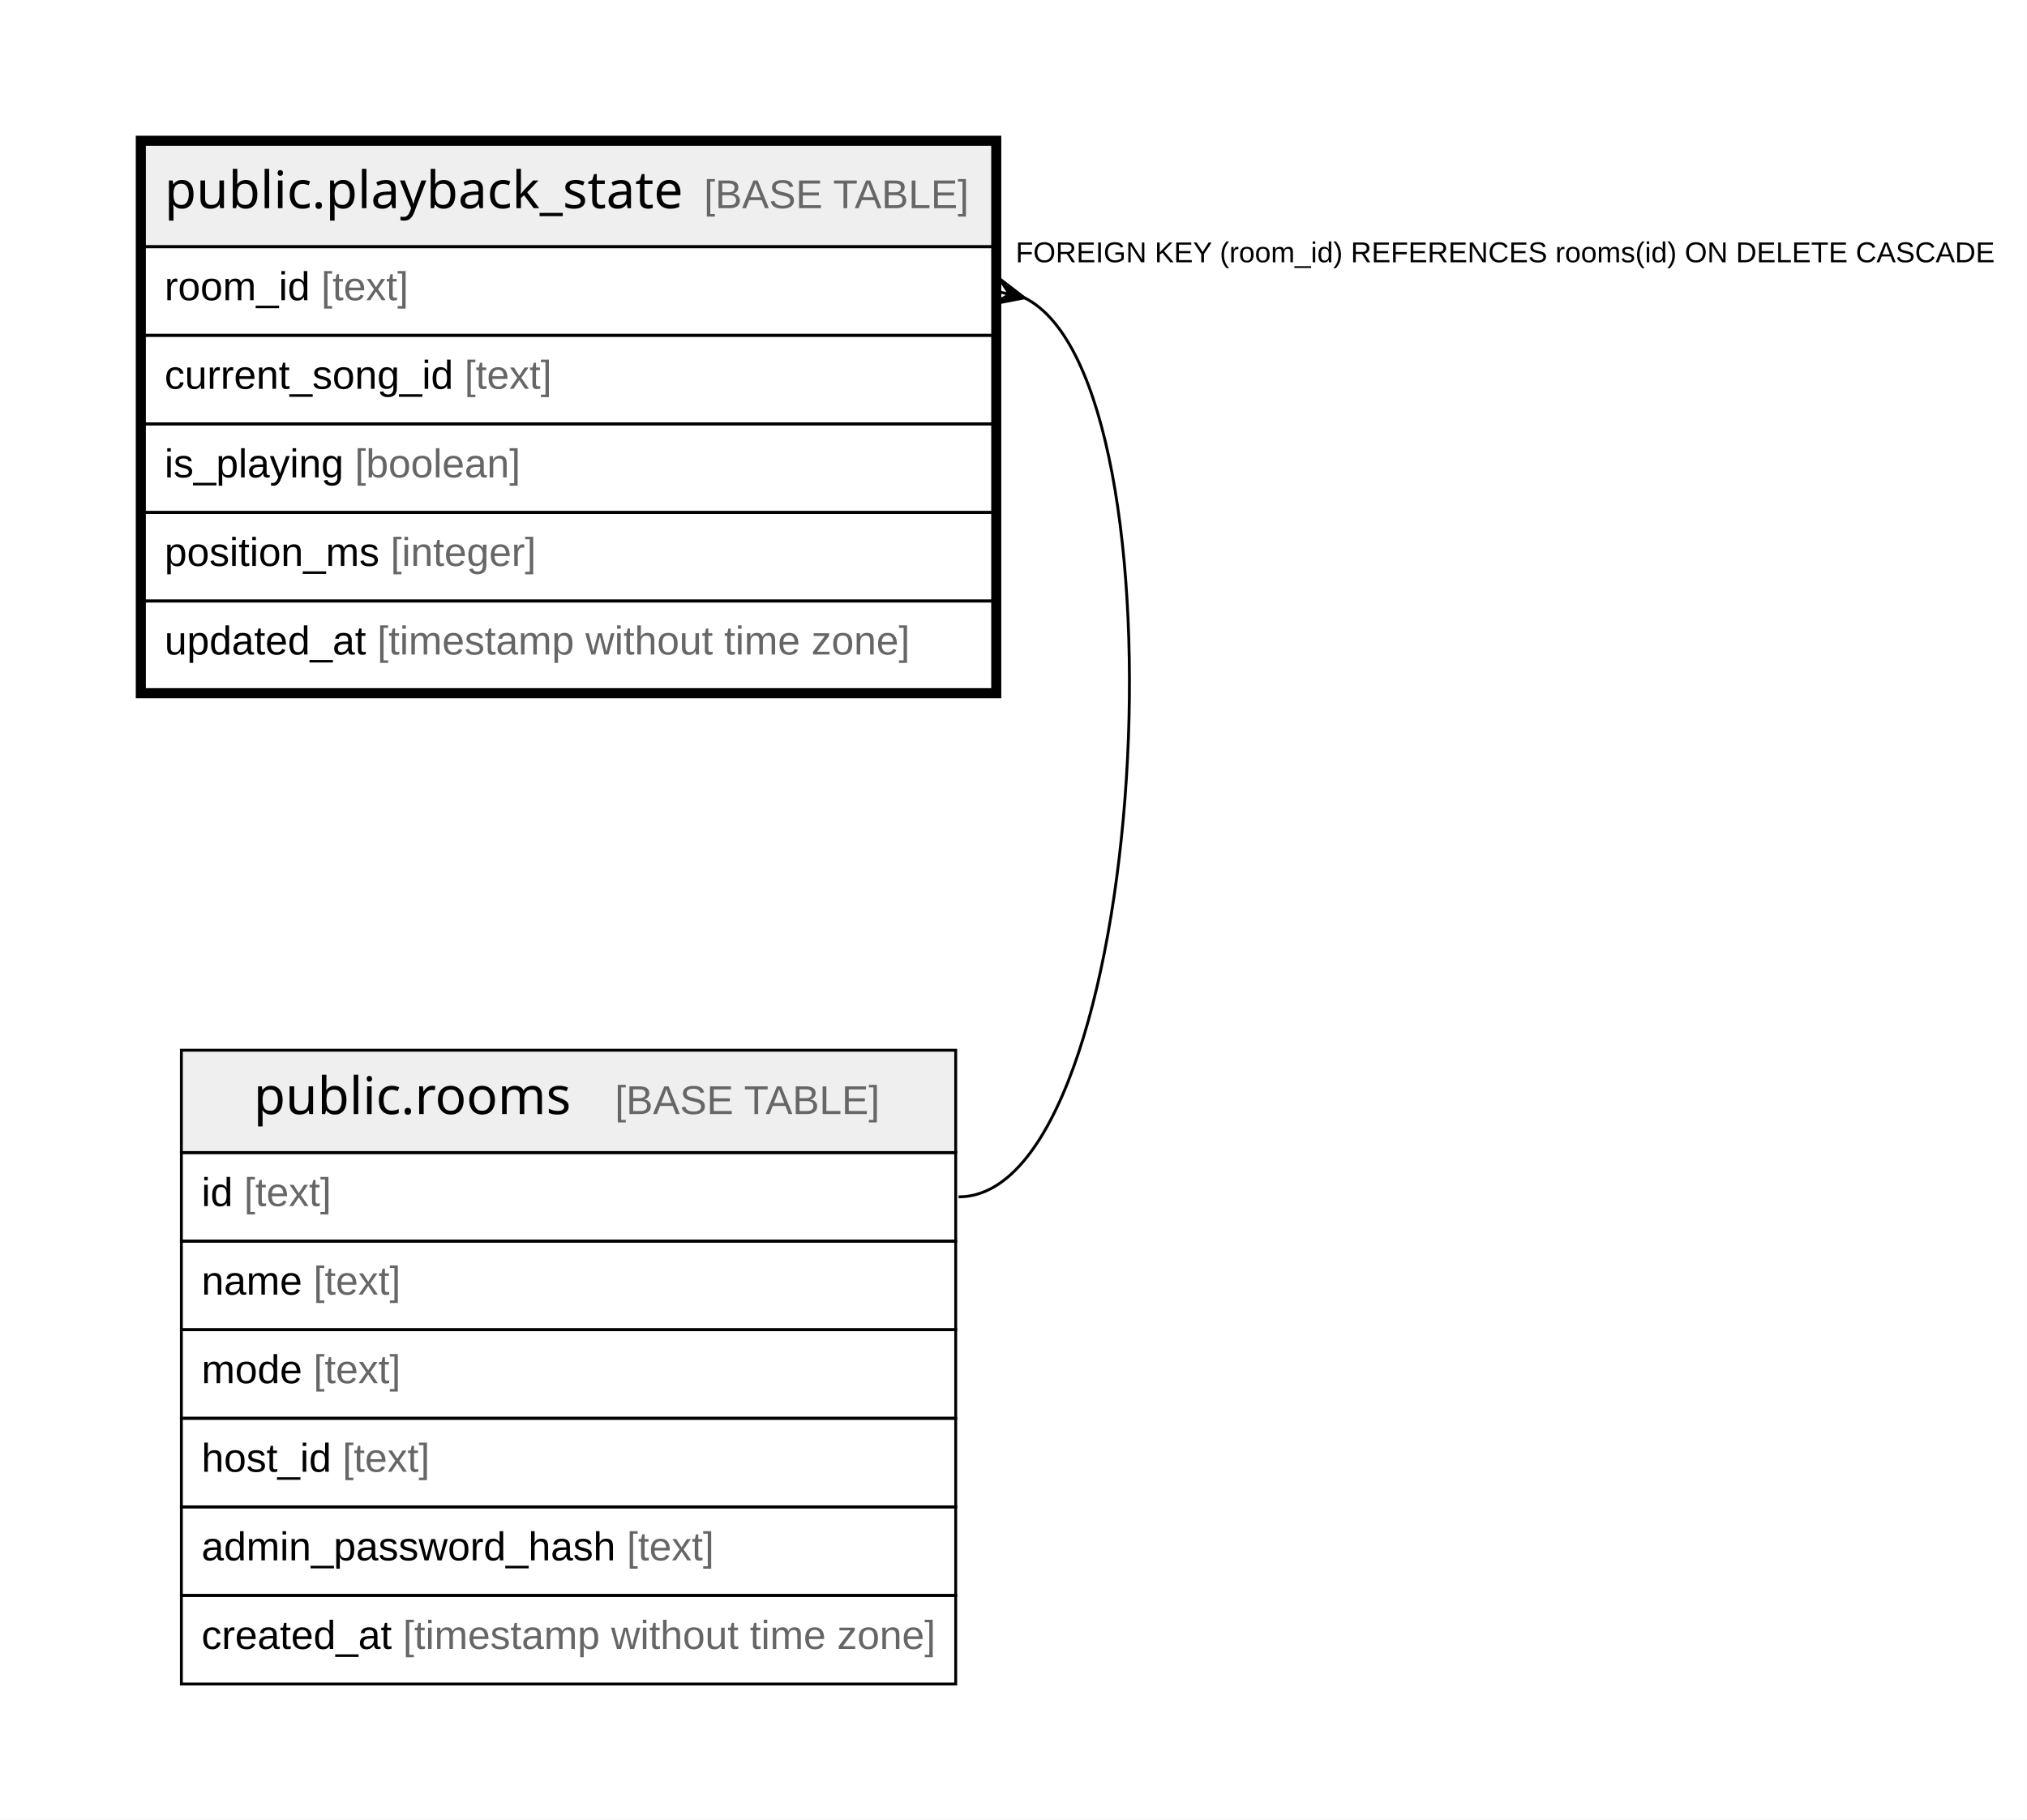
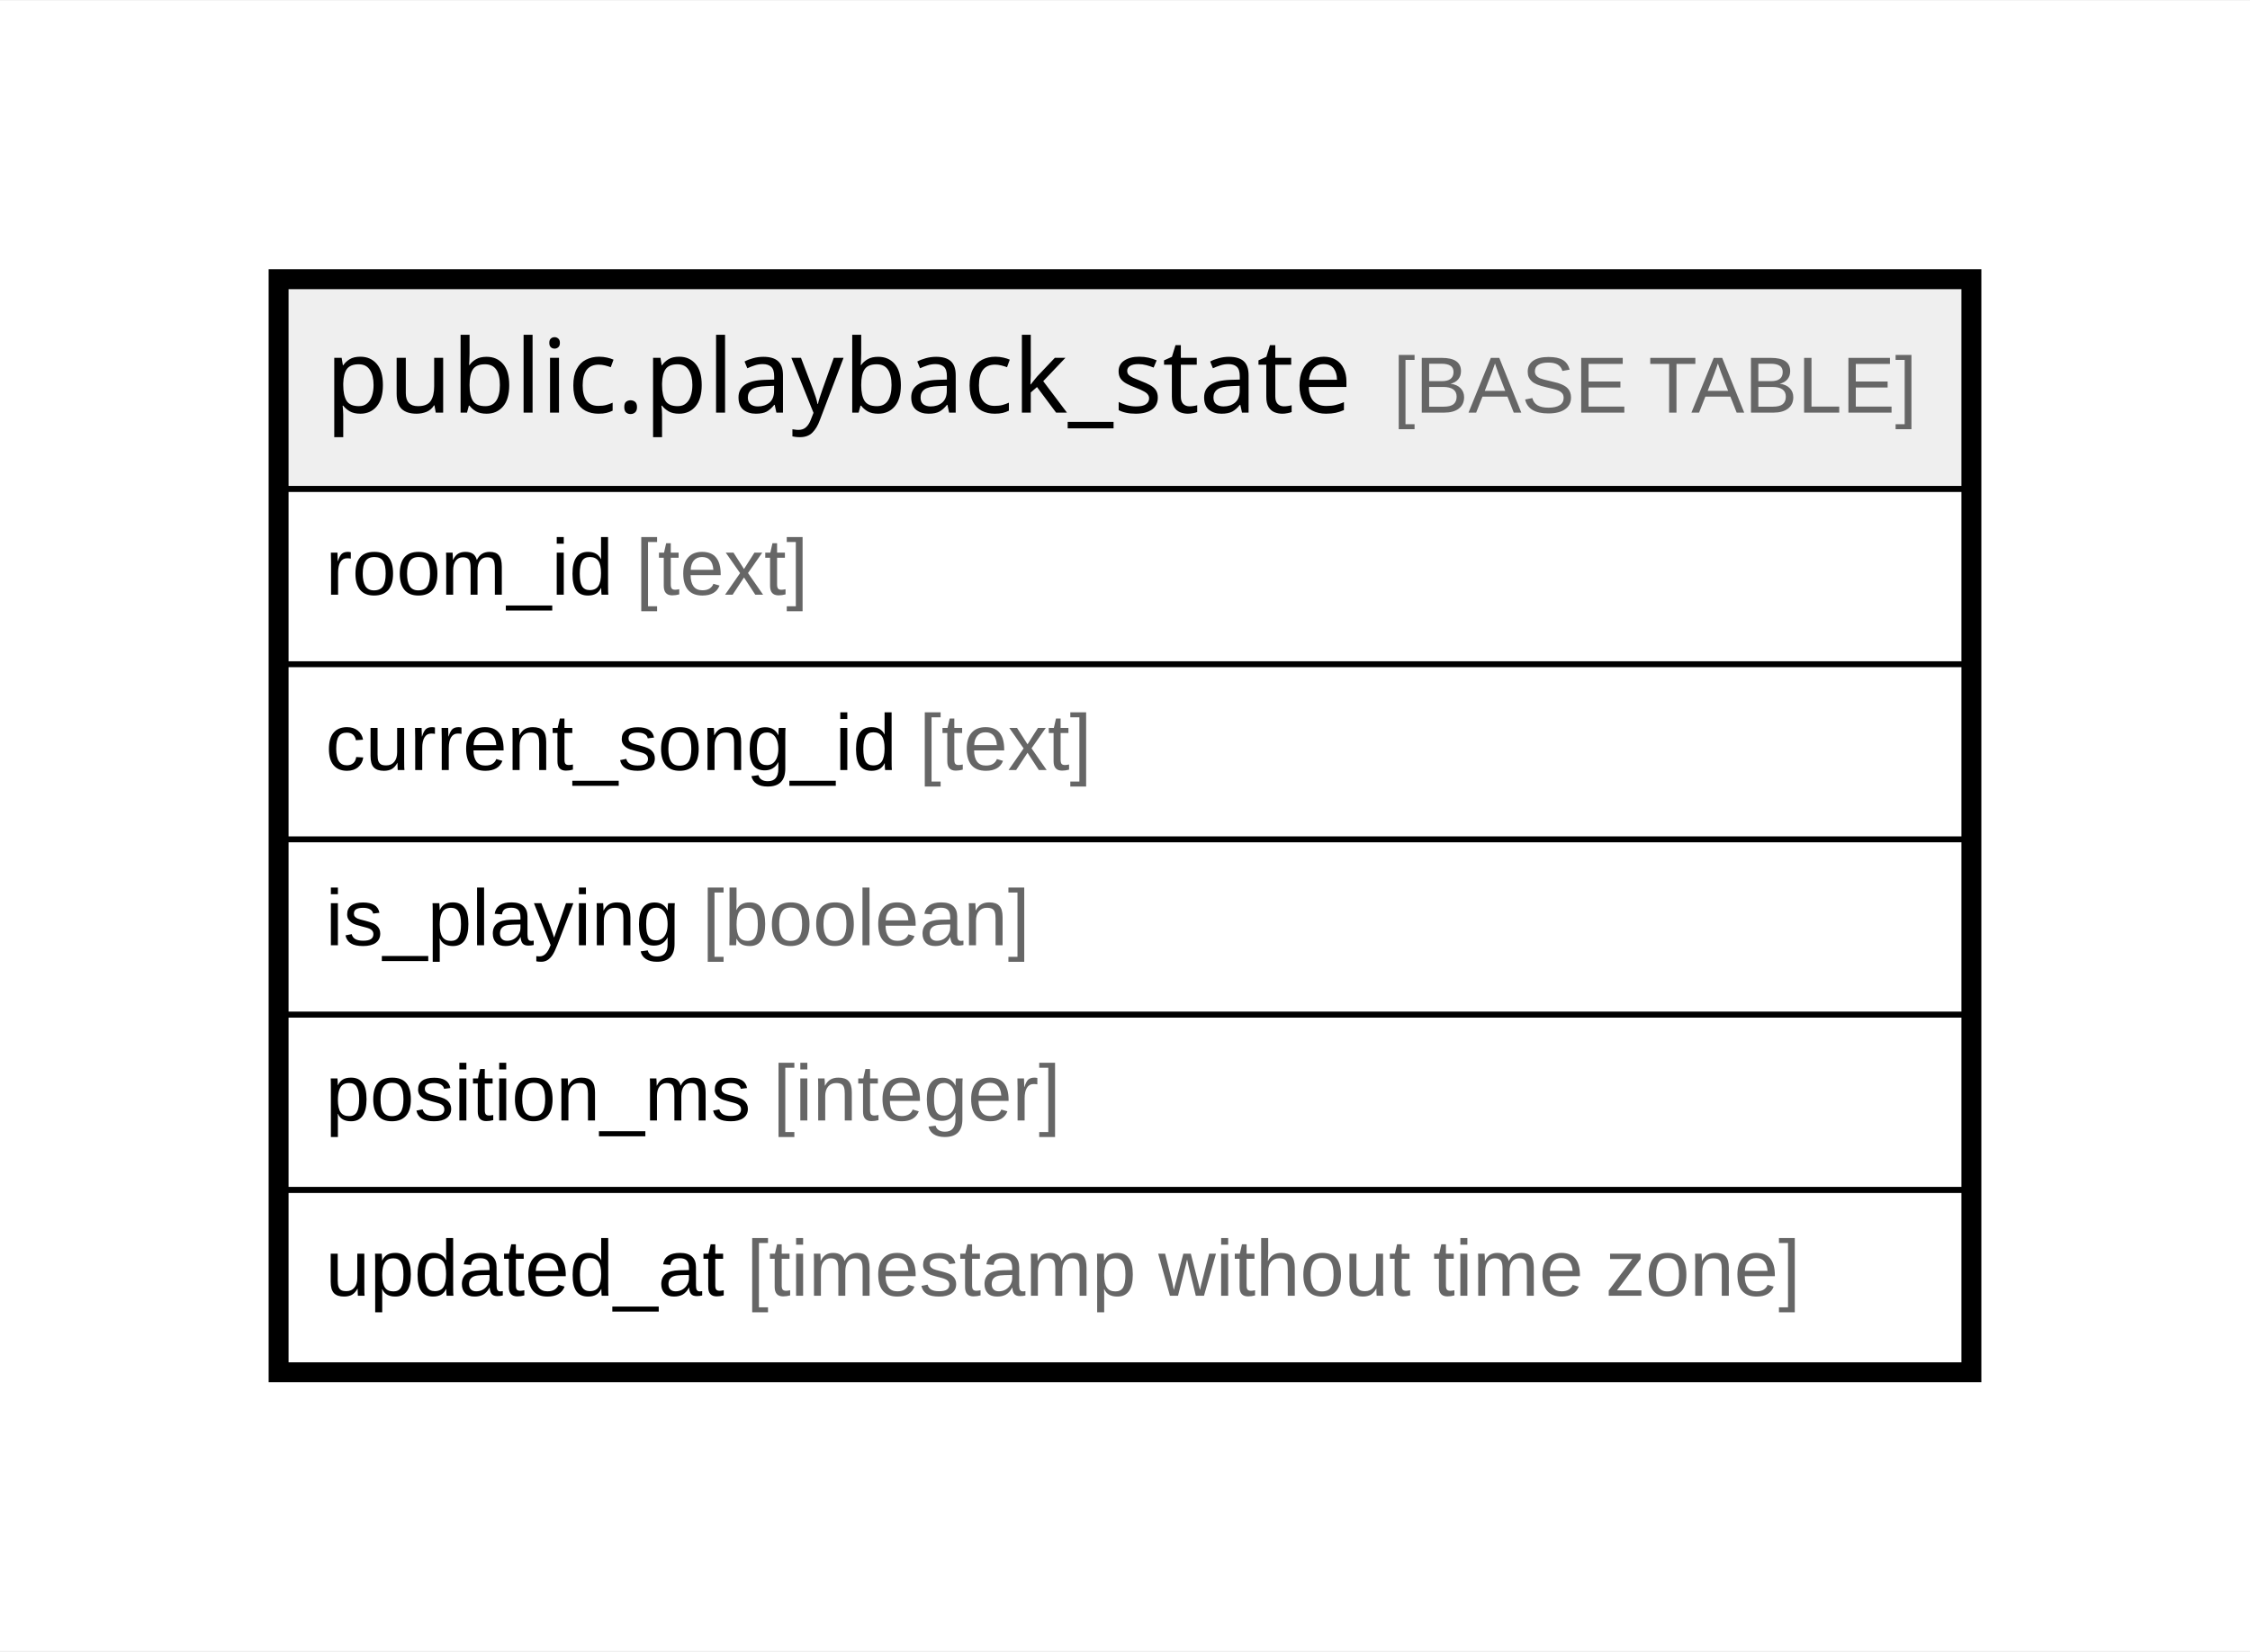
- <svg xmlns="http://www.w3.org/2000/svg" width="705pt" height="633pt" viewBox="0.00 0.00 704.75 632.80">
-   <g id="graph0" class="graph" transform="scale(1 1) rotate(0) translate(4 628.8)">
-     <polygon fill="white" stroke="none" points="-4,4 -4,-628.8 700.75,-628.8 700.75,4 -4,4" />
+ <svg xmlns="http://www.w3.org/2000/svg" width="395pt" height="290pt" viewBox="0.00 0.00 395.33 290.00">
+   <g id="graph0" class="graph" transform="scale(1 1) rotate(0) translate(4 286)">
+     <polygon fill="white" stroke="none" points="-4,4 -4,-286 391.33,-286 391.33,4 -4,4" />
    <g id="node1" class="node">
-       <polygon fill="#efefef" stroke="none" points="46.2,-543 46.2,-578.6 341.13,-578.6 341.13,-543 46.2,-543" />
-       <polygon fill="none" stroke="black" points="46.2,-543 46.2,-578.6 341.13,-578.6 341.13,-543 46.2,-543" />
-       <text text-anchor="start" x="53.2" y="-556.4" font-family="Arial Bold" font-size="18.00">public.playback_state</text>
-       <text text-anchor="start" x="209.65" y="-556.4" font-family="Arial" font-size="14.00">    </text>
-       <text text-anchor="start" x="240.76" y="-556.4" font-family="Arial" font-size="14.00" fill="#666666">[BASE TABLE]</text>
-       <polygon fill="none" stroke="black" points="46.2,-512.2 46.2,-543 341.13,-543 341.13,-512.2 46.2,-512.2" />
-       <text text-anchor="start" x="53.2" y="-524.4" font-family="Arial" font-size="14.00">room_id </text>
-       <text text-anchor="start" x="107.67" y="-524.4" font-family="Arial" font-size="14.00" fill="#666666">[text]</text>
-       <polygon fill="none" stroke="black" points="46.2,-481.4 46.2,-512.2 341.13,-512.2 341.13,-481.4 46.2,-481.4" />
-       <text text-anchor="start" x="53.2" y="-493.6" font-family="Arial" font-size="14.00">current_song_id </text>
-       <text text-anchor="start" x="157.49" y="-493.6" font-family="Arial" font-size="14.00" fill="#666666">[text]</text>
-       <polygon fill="none" stroke="black" points="46.2,-450.6 46.2,-481.4 341.13,-481.4 341.13,-450.6 46.2,-450.6" />
-       <text text-anchor="start" x="53.2" y="-462.8" font-family="Arial" font-size="14.00">is_playing </text>
-       <text text-anchor="start" x="119.35" y="-462.8" font-family="Arial" font-size="14.00" fill="#666666">[boolean]</text>
-       <polygon fill="none" stroke="black" points="46.2,-419.8 46.2,-450.6 341.13,-450.6 341.13,-419.8 46.2,-419.8" />
-       <text text-anchor="start" x="53.2" y="-432" font-family="Arial" font-size="14.00">position_ms </text>
-       <text text-anchor="start" x="131.79" y="-432" font-family="Arial" font-size="14.00" fill="#666666">[integer]</text>
-       <polygon fill="none" stroke="black" points="46.2,-389 46.2,-419.8 341.13,-419.8 341.13,-389 46.2,-389" />
-       <text text-anchor="start" x="53.2" y="-401.2" font-family="Arial" font-size="14.00">updated_at </text>
-       <text text-anchor="start" x="127.16" y="-401.2" font-family="Arial" font-size="14.00" fill="#666666">[timestamp without time zone]</text>
-       <polygon fill="none" stroke="black" stroke-width="3" points="44.7,-387.5 44.7,-580.1 342.63,-580.1 342.63,-387.5 44.7,-387.5" />
-     </g>
-     <g id="node2" class="node">
-       <polygon fill="#efefef" stroke="none" points="59.05,-228 59.05,-263.6 328.28,-263.6 328.28,-228 59.05,-228" />
-       <polygon fill="none" stroke="black" points="59.05,-228 59.05,-263.6 328.28,-263.6 328.28,-228 59.05,-228" />
-       <text text-anchor="start" x="84.18" y="-241.4" font-family="Arial Bold" font-size="18.00">public.rooms</text>
-       <text text-anchor="start" x="178.67" y="-241.4" font-family="Arial" font-size="14.00">    </text>
-       <text text-anchor="start" x="209.79" y="-241.4" font-family="Arial" font-size="14.00" fill="#666666">[BASE TABLE]</text>
-       <polygon fill="none" stroke="black" points="59.05,-197.2 59.05,-228 328.28,-228 328.28,-197.2 59.05,-197.2" />
-       <text text-anchor="start" x="66.05" y="-209.4" font-family="Arial" font-size="14.00">id </text>
-       <text text-anchor="start" x="80.84" y="-209.4" font-family="Arial" font-size="14.00" fill="#666666">[text]</text>
-       <polygon fill="none" stroke="black" points="59.05,-166.4 59.05,-197.2 328.28,-197.2 328.28,-166.4 59.05,-166.4" />
-       <text text-anchor="start" x="66.05" y="-178.6" font-family="Arial" font-size="14.00">name </text>
-       <text text-anchor="start" x="104.96" y="-178.6" font-family="Arial" font-size="14.00" fill="#666666">[text]</text>
-       <polygon fill="none" stroke="black" points="59.05,-135.6 59.05,-166.4 328.28,-166.4 328.28,-135.6 59.05,-135.6" />
-       <text text-anchor="start" x="66.05" y="-147.8" font-family="Arial" font-size="14.00">mode </text>
-       <text text-anchor="start" x="104.96" y="-147.8" font-family="Arial" font-size="14.00" fill="#666666">[text]</text>
-       <polygon fill="none" stroke="black" points="59.05,-104.8 59.05,-135.6 328.28,-135.6 328.28,-104.8 59.05,-104.8" />
-       <text text-anchor="start" x="66.05" y="-117" font-family="Arial" font-size="14.00">host_id </text>
-       <text text-anchor="start" x="115.08" y="-117" font-family="Arial" font-size="14.00" fill="#666666">[text]</text>
-       <polygon fill="none" stroke="black" points="59.05,-74 59.05,-104.8 328.28,-104.8 328.28,-74 59.05,-74" />
-       <text text-anchor="start" x="66.05" y="-86.2" font-family="Arial" font-size="14.00">admin_password_hash </text>
-       <text text-anchor="start" x="213.92" y="-86.2" font-family="Arial" font-size="14.00" fill="#666666">[text]</text>
-       <polygon fill="none" stroke="black" points="59.05,-43.2 59.05,-74 328.28,-74 328.28,-43.2 59.05,-43.2" />
-       <text text-anchor="start" x="66.05" y="-55.4" font-family="Arial" font-size="14.00">created_at </text>
-       <text text-anchor="start" x="136.1" y="-55.4" font-family="Arial" font-size="14.00" fill="#666666">[timestamp without time zone]</text>
-     </g>
-     <g id="edge1" class="edge">
-       <path fill="none" stroke="black" d="M352.17,-525.25C410.74,-496.42 395.78,-212.6 329.28,-212.6" />
-       <polygon fill="black" stroke="black" points="352.2,-525.24 341.43,-523.14 347,-526.46 342.79,-527.45 342.79,-527.45 342.79,-527.45 347,-526.46 343.49,-531.9 352.2,-525.24" />
-       <text text-anchor="start" x="349.13" y="-537.6" font-family="Arial" font-size="10.00">FOREIGN KEY (room_id) REFERENCES rooms(id) ON DELETE CASCADE</text>
+       <polygon fill="#efefef" stroke="none" points="46.2,-200.2 46.2,-235.8 341.13,-235.8 341.13,-200.2 46.2,-200.2" />
+       <polygon fill="none" stroke="black" points="46.2,-200.2 46.2,-235.8 341.13,-235.8 341.13,-200.2 46.2,-200.2" />
+       <text text-anchor="start" x="53.2" y="-213.6" font-family="Arial Bold" font-size="18.00">public.playback_state</text>
+       <text text-anchor="start" x="209.65" y="-213.6" font-family="Arial" font-size="14.00">    </text>
+       <text text-anchor="start" x="240.76" y="-213.6" font-family="Arial" font-size="14.00" fill="#666666">[BASE TABLE]</text>
+       <polygon fill="none" stroke="black" points="46.2,-169.4 46.2,-200.2 341.13,-200.2 341.13,-169.4 46.2,-169.4" />
+       <text text-anchor="start" x="53.2" y="-181.6" font-family="Arial" font-size="14.00">room_id </text>
+       <text text-anchor="start" x="107.67" y="-181.6" font-family="Arial" font-size="14.00" fill="#666666">[text]</text>
+       <polygon fill="none" stroke="black" points="46.2,-138.6 46.2,-169.4 341.13,-169.4 341.13,-138.6 46.2,-138.6" />
+       <text text-anchor="start" x="53.2" y="-150.8" font-family="Arial" font-size="14.00">current_song_id </text>
+       <text text-anchor="start" x="157.49" y="-150.8" font-family="Arial" font-size="14.00" fill="#666666">[text]</text>
+       <polygon fill="none" stroke="black" points="46.2,-107.8 46.2,-138.6 341.13,-138.6 341.13,-107.8 46.2,-107.8" />
+       <text text-anchor="start" x="53.2" y="-120" font-family="Arial" font-size="14.00">is_playing </text>
+       <text text-anchor="start" x="119.35" y="-120" font-family="Arial" font-size="14.00" fill="#666666">[boolean]</text>
+       <polygon fill="none" stroke="black" points="46.2,-77 46.2,-107.8 341.13,-107.8 341.13,-77 46.2,-77" />
+       <text text-anchor="start" x="53.2" y="-89.2" font-family="Arial" font-size="14.00">position_ms </text>
+       <text text-anchor="start" x="131.79" y="-89.2" font-family="Arial" font-size="14.00" fill="#666666">[integer]</text>
+       <polygon fill="none" stroke="black" points="46.2,-46.2 46.2,-77 341.13,-77 341.13,-46.2 46.2,-46.2" />
+       <text text-anchor="start" x="53.2" y="-58.4" font-family="Arial" font-size="14.00">updated_at </text>
+       <text text-anchor="start" x="127.16" y="-58.4" font-family="Arial" font-size="14.00" fill="#666666">[timestamp without time zone]</text>
+       <polygon fill="none" stroke="black" stroke-width="3" points="44.7,-44.7 44.7,-237.3 342.63,-237.3 342.63,-44.7 44.7,-44.7" />
    </g>
  </g>
</svg>
